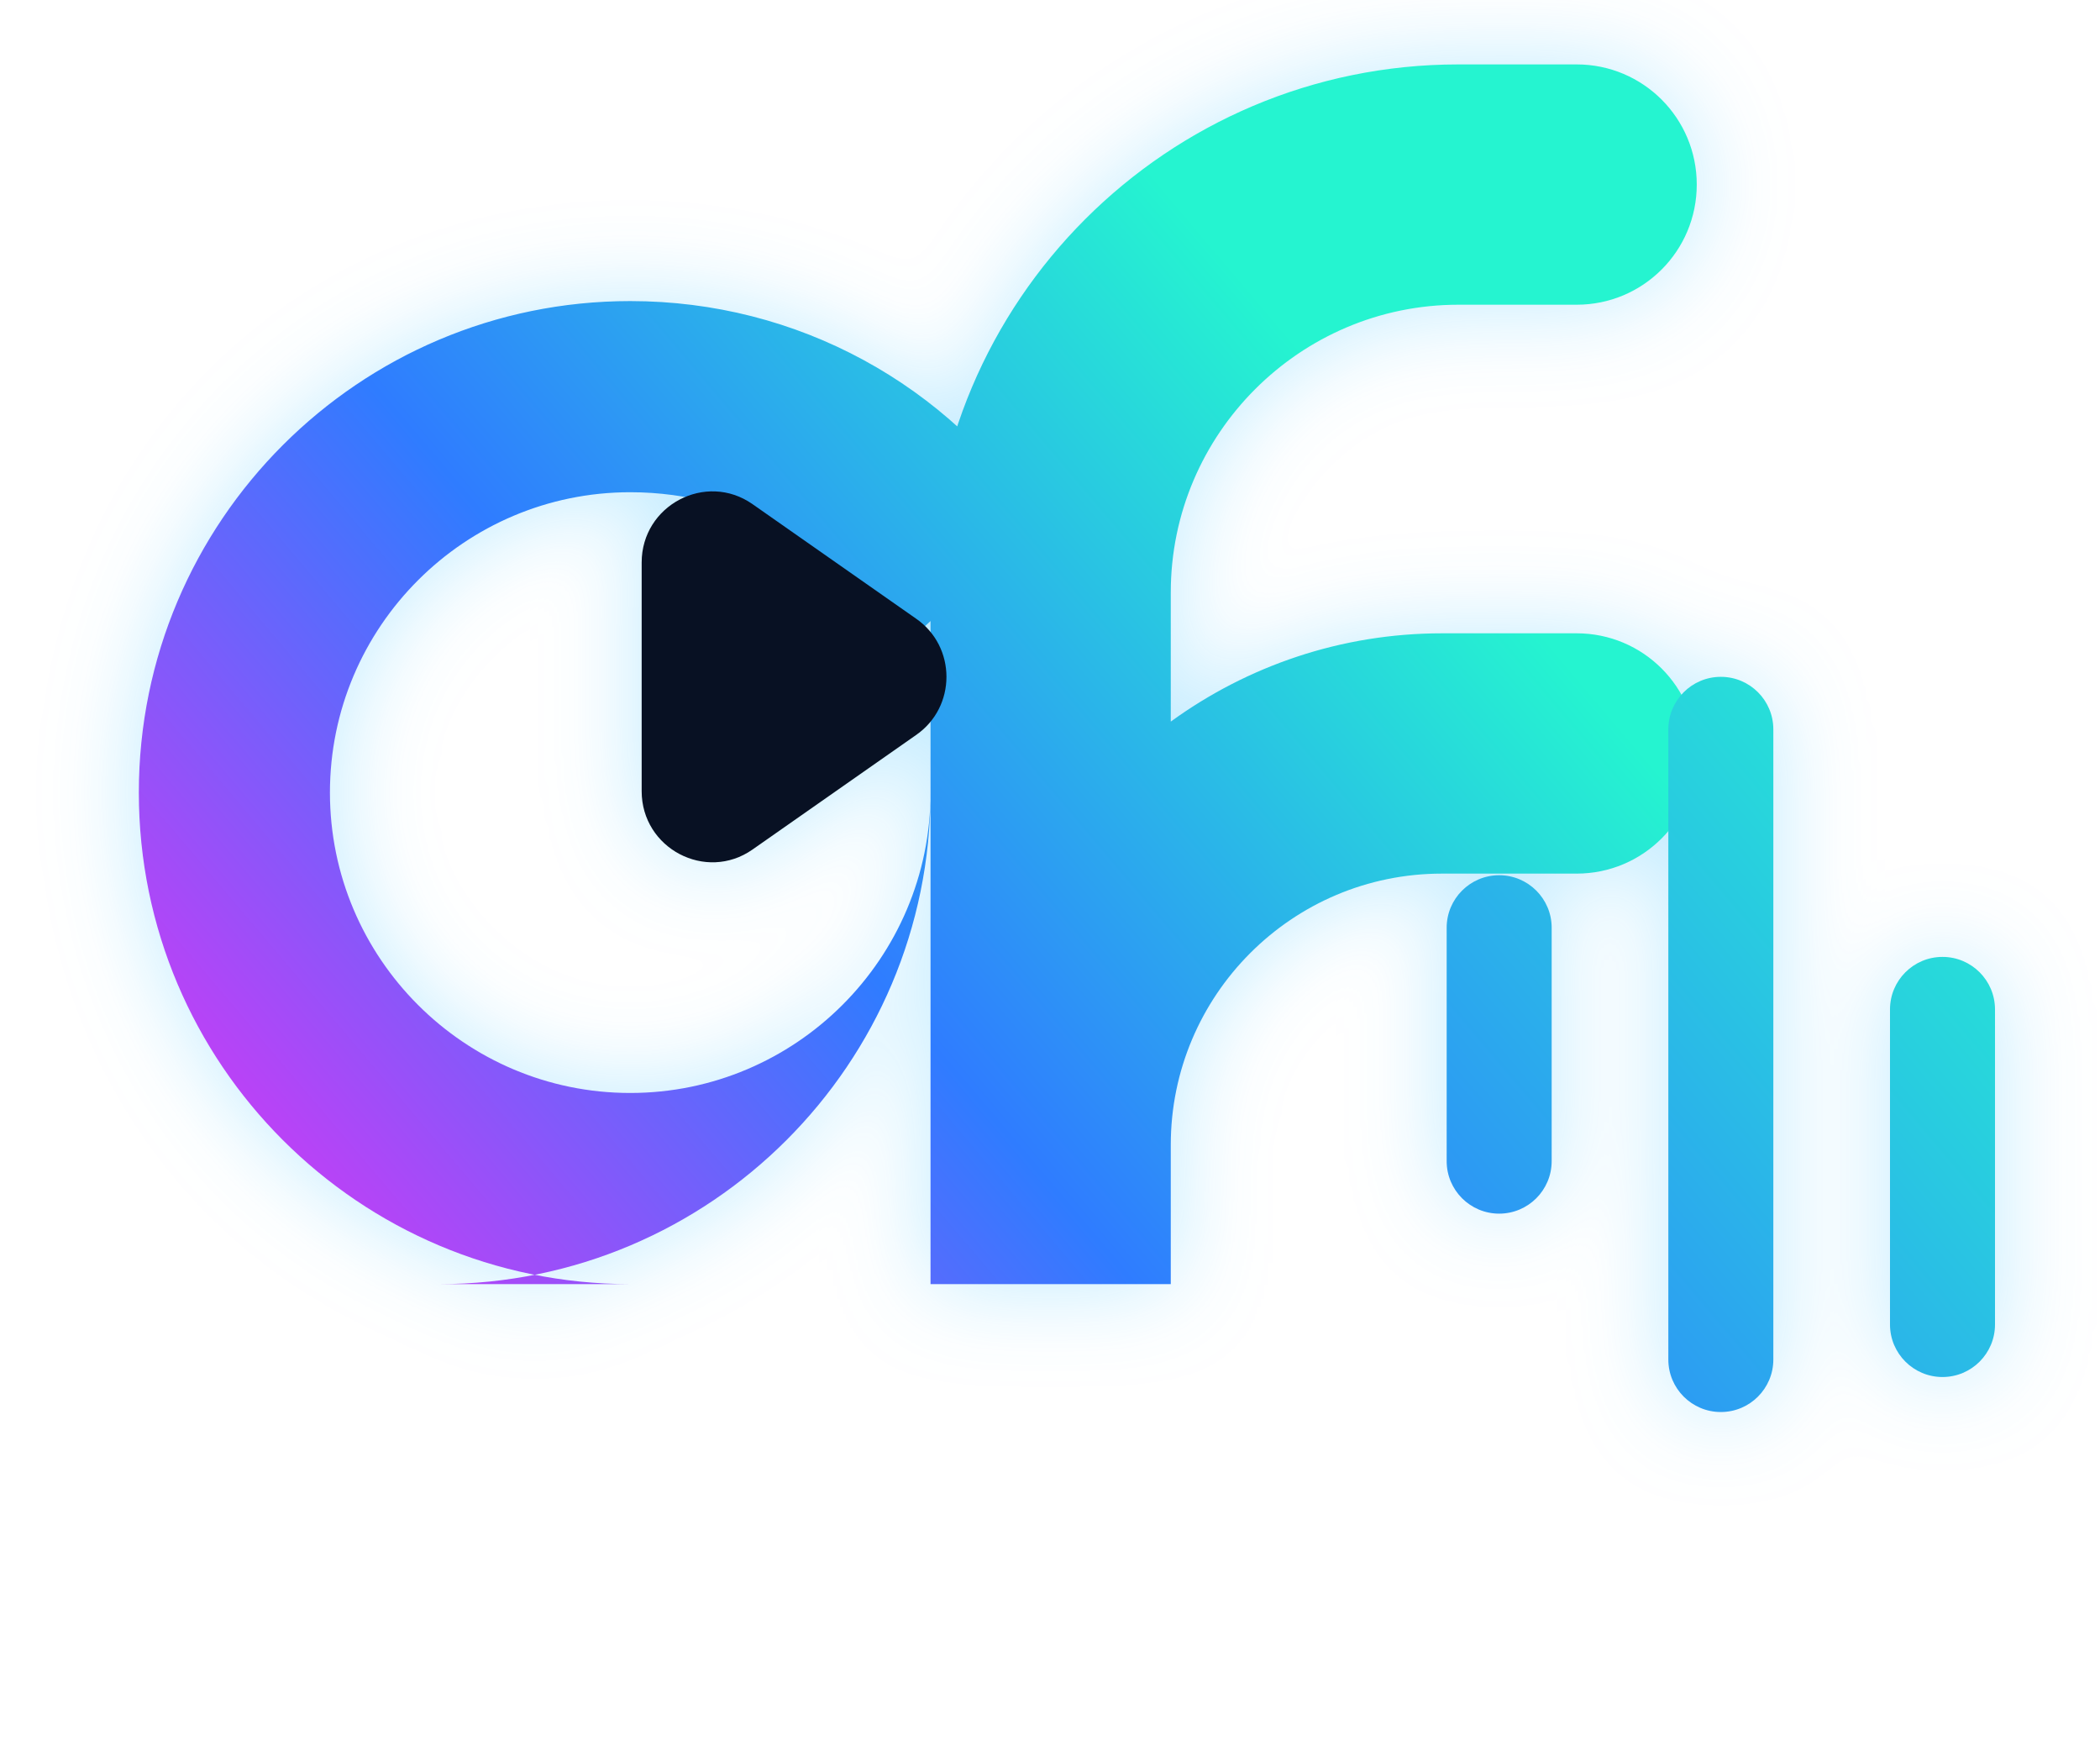
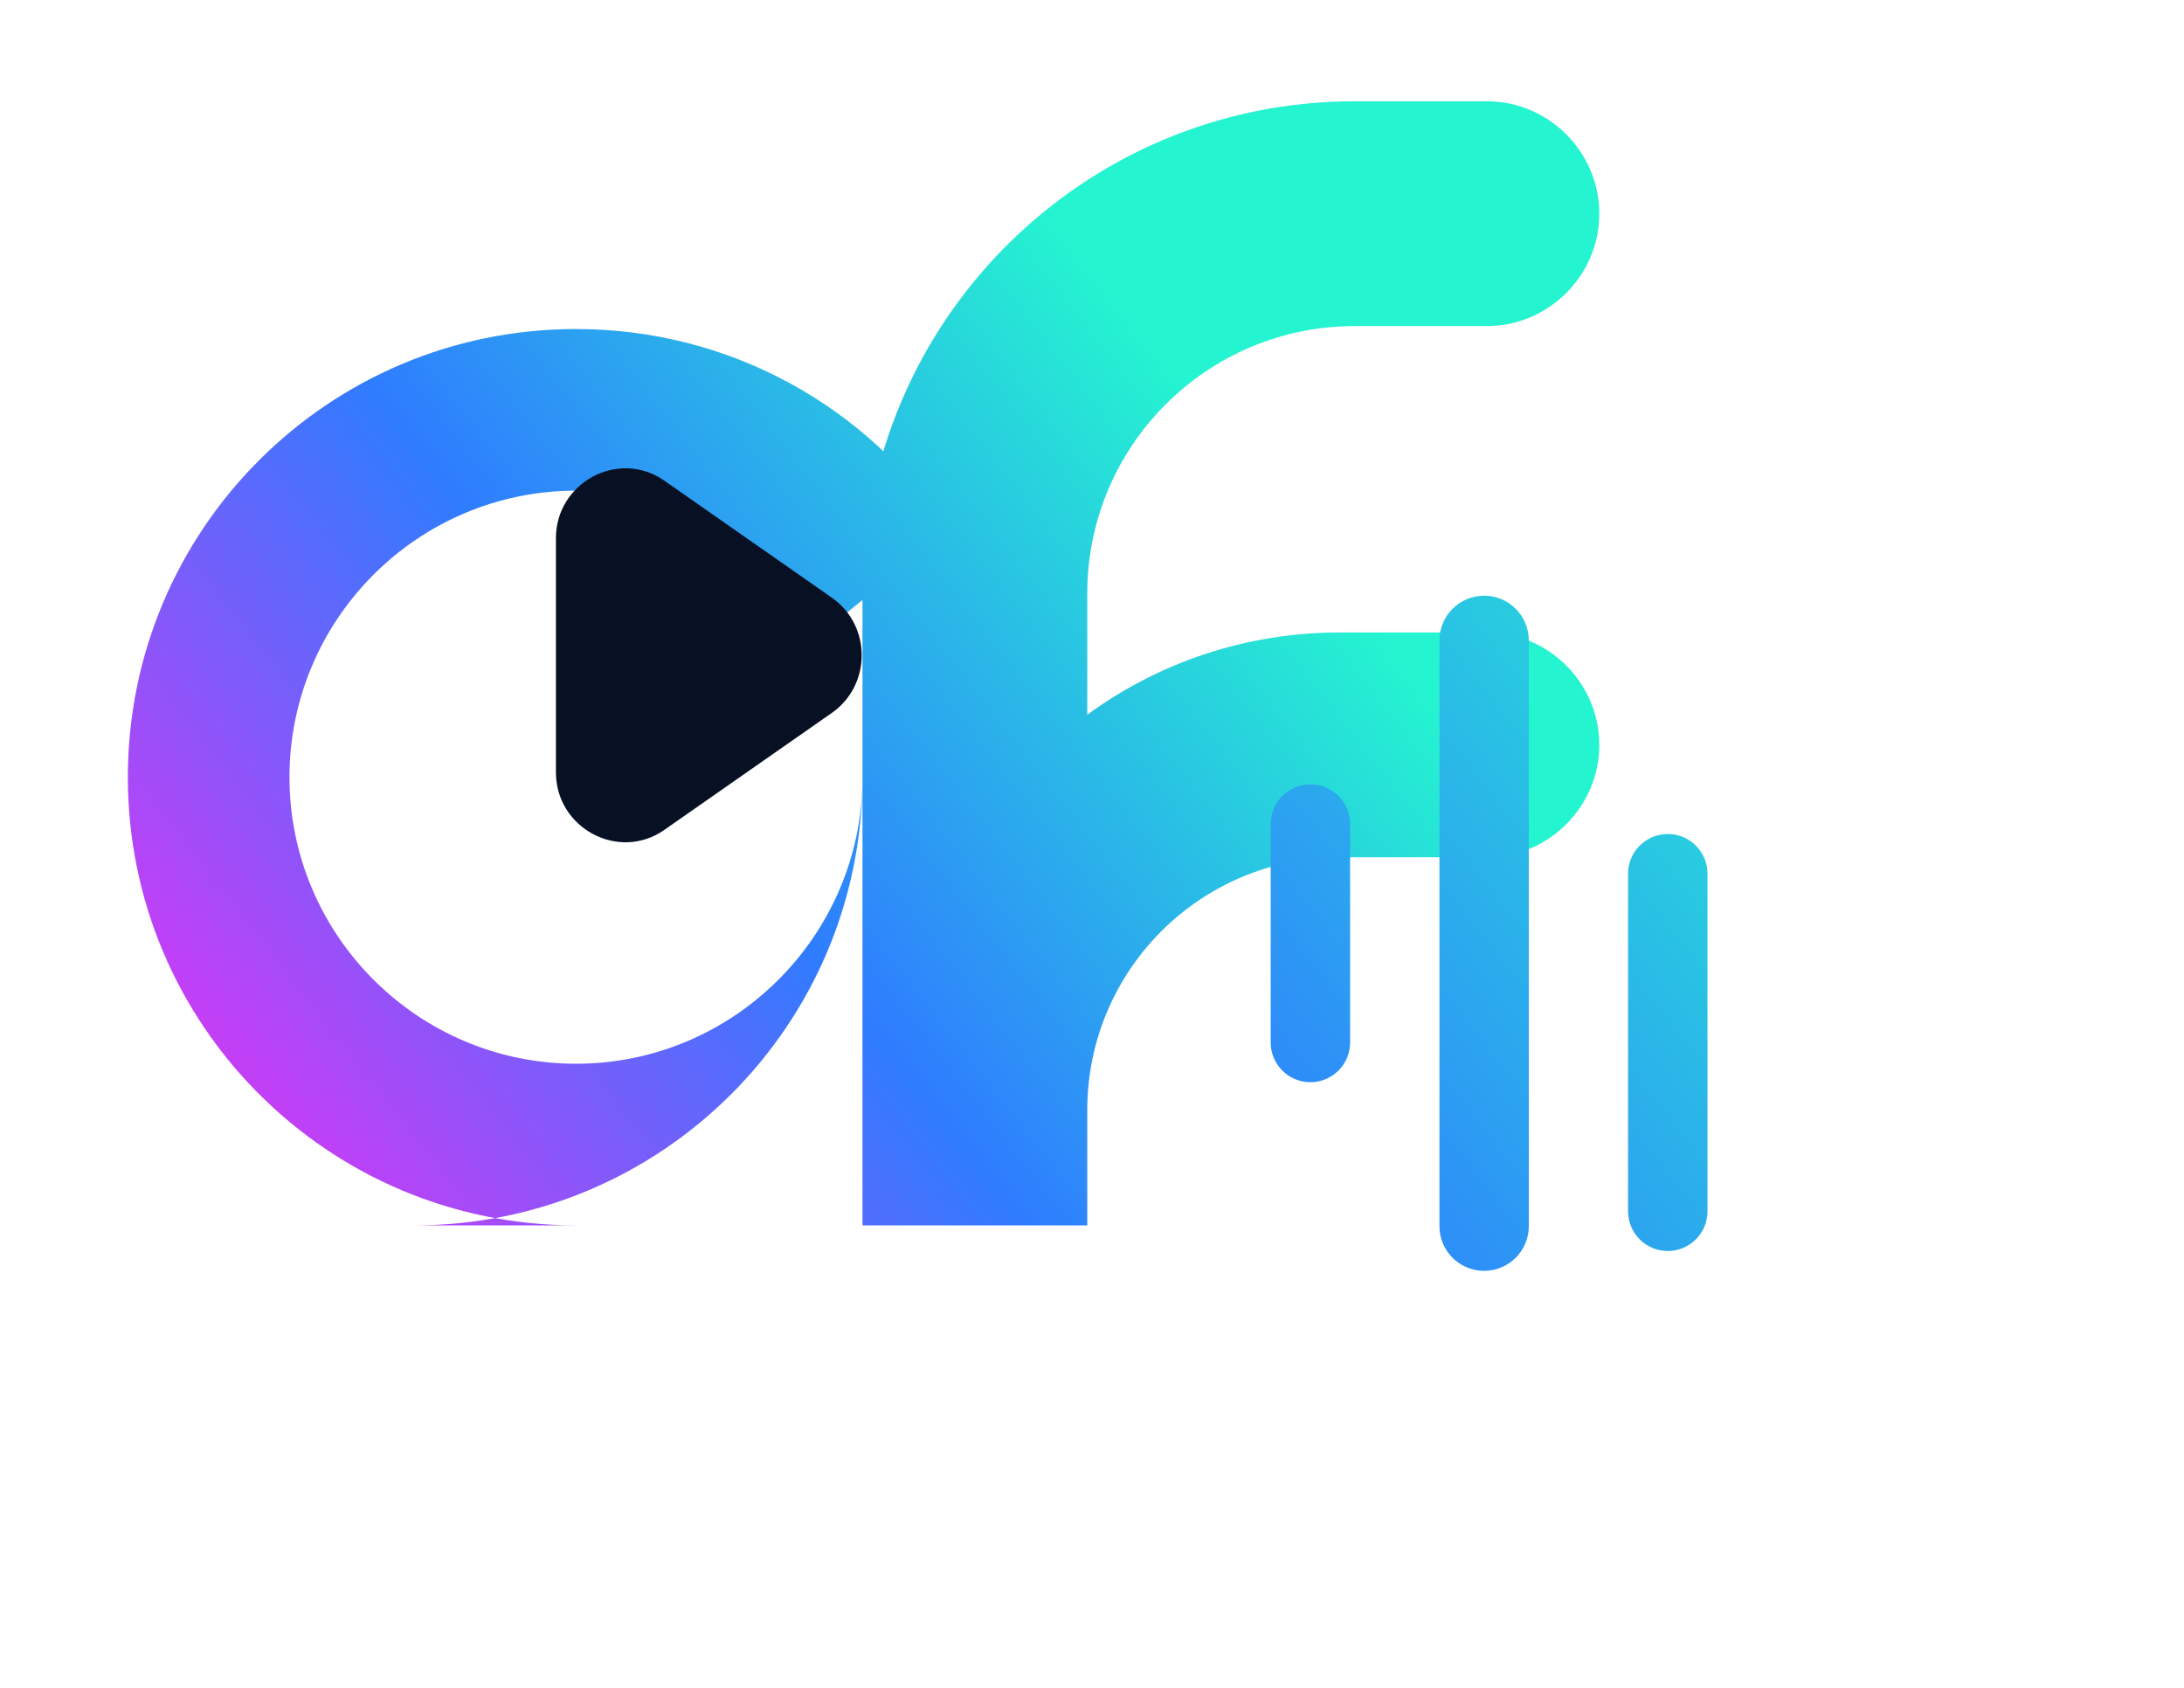
- <svg xmlns="http://www.w3.org/2000/svg" width="180" height="150" viewBox="0 0 180 150" fill="none">
+ <svg xmlns="http://www.w3.org/2000/svg" width="220" height="170" viewBox="0 0 220 170" fill="none">
  <defs>
-     <linearGradient id="g" x1="17" y1="118" x2="135" y2="18" gradientUnits="userSpaceOnUse">
+     <linearGradient id="g" x1="29" y1="130" x2="162" y2="26" gradientUnits="userSpaceOnUse">
      <stop offset="0" stop-color="#d736f5" />
      <stop offset="0.48" stop-color="#2f7cff" />
      <stop offset="1" stop-color="#25f4d0" />
    </linearGradient>
-     <filter id="glow" x="-18" y="-18" width="210" height="186" color-interpolation-filters="sRGB">
-       <feGaussianBlur stdDeviation="4" result="blur" />
-       <feColorMatrix in="blur" type="matrix" values="0 0 0 0 0.13 0 0 0 0 0.72 0 0 0 0 1 0 0 0 0.28 0" />
-       <feBlend in="SourceGraphic" />
-     </filter>
  </defs>
-   <g filter="url(#glow)">
-     <path d="M59 118c-29.8 0-54-24.2-54-54s24.2-54 54-54c18.4 0 35 9.2 44.9 24.2L88.8 48.1C82.8 37.8 71.7 31 59 31c-18.2 0-33 14.8-33 33s14.8 33 33 33 33-14.8 33-33V42c0-32 26-58 58-58h13c7.3 0 13.2 5.9 13.2 13.2S170.3 10.4 163 10.4h-13c-17.4 0-31.6 14.2-31.6 31.6v14.2c8.4-6.1 18.7-9.7 29.8-9.7H163c7.3 0 13.2 5.9 13.2 13.2S170.3 72.9 163 72.9h-14.8c-16.5 0-29.8 13.4-29.8 29.8V118H92V64c0 29.8-24.2 54-54 54Z" fill="url(#g)" transform="translate(8 18) scale(.78)" />
-     <path d="M55 67.8V48.2c0-4.9 5.5-7.8 9.5-5l14 9.8c3.5 2.4 3.5 7.6 0 10l-14 9.8c-4 2.8-9.5-.1-9.5-5Z" fill="#081123" />
-     <rect x="124" y="75" width="9" height="29" rx="4.5" fill="url(#g)" />
-     <rect x="143" y="58" width="9" height="63" rx="4.5" fill="url(#g)" />
-     <rect x="162" y="82" width="9" height="36" rx="4.5" fill="url(#g)" />
-   </g>
+   <path d="M73 133c-33.7 0-61-27.3-61-61s27.3-61 61-61c20.8 0 39.6 10.4 50.8 27.3l-18.6 15.1C98.3 41 86.5 33 73 33c-21.5 0-39 17.5-39 39s17.5 39 39 39 39-17.5 39-39V47c0-37 30-67 67-67h18c8.4 0 15.3 6.9 15.3 15.3S205.4 10.6 197 10.6h-18c-20.1 0-36.4 16.3-36.4 36.4v16.5c9.7-7.1 21.6-11.2 34.4-11.2h20c8.4 0 15.3 6.9 15.3 15.3S205.4 82.9 197 82.9h-20c-19 0-34.4 15.4-34.4 34.4V133H112V72c0 33.7-27.3 61-61 61Z" fill="url(#g)" transform="translate(4 25) scale(.74)" />
+   <path d="M56 77.8V54.2c0-5.6 6.3-9 10.9-5.8l16.9 11.8c4 2.8 4 8.8 0 11.6L66.9 83.6C62.3 86.8 56 83.4 56 77.8Z" fill="#081123" />
+   <rect x="128" y="79" width="8" height="30" rx="4" fill="url(#g)" />
+   <rect x="145" y="60" width="9" height="68" rx="4.5" fill="url(#g)" />
+   <rect x="164" y="84" width="8" height="42" rx="4" fill="url(#g)" />
</svg>
